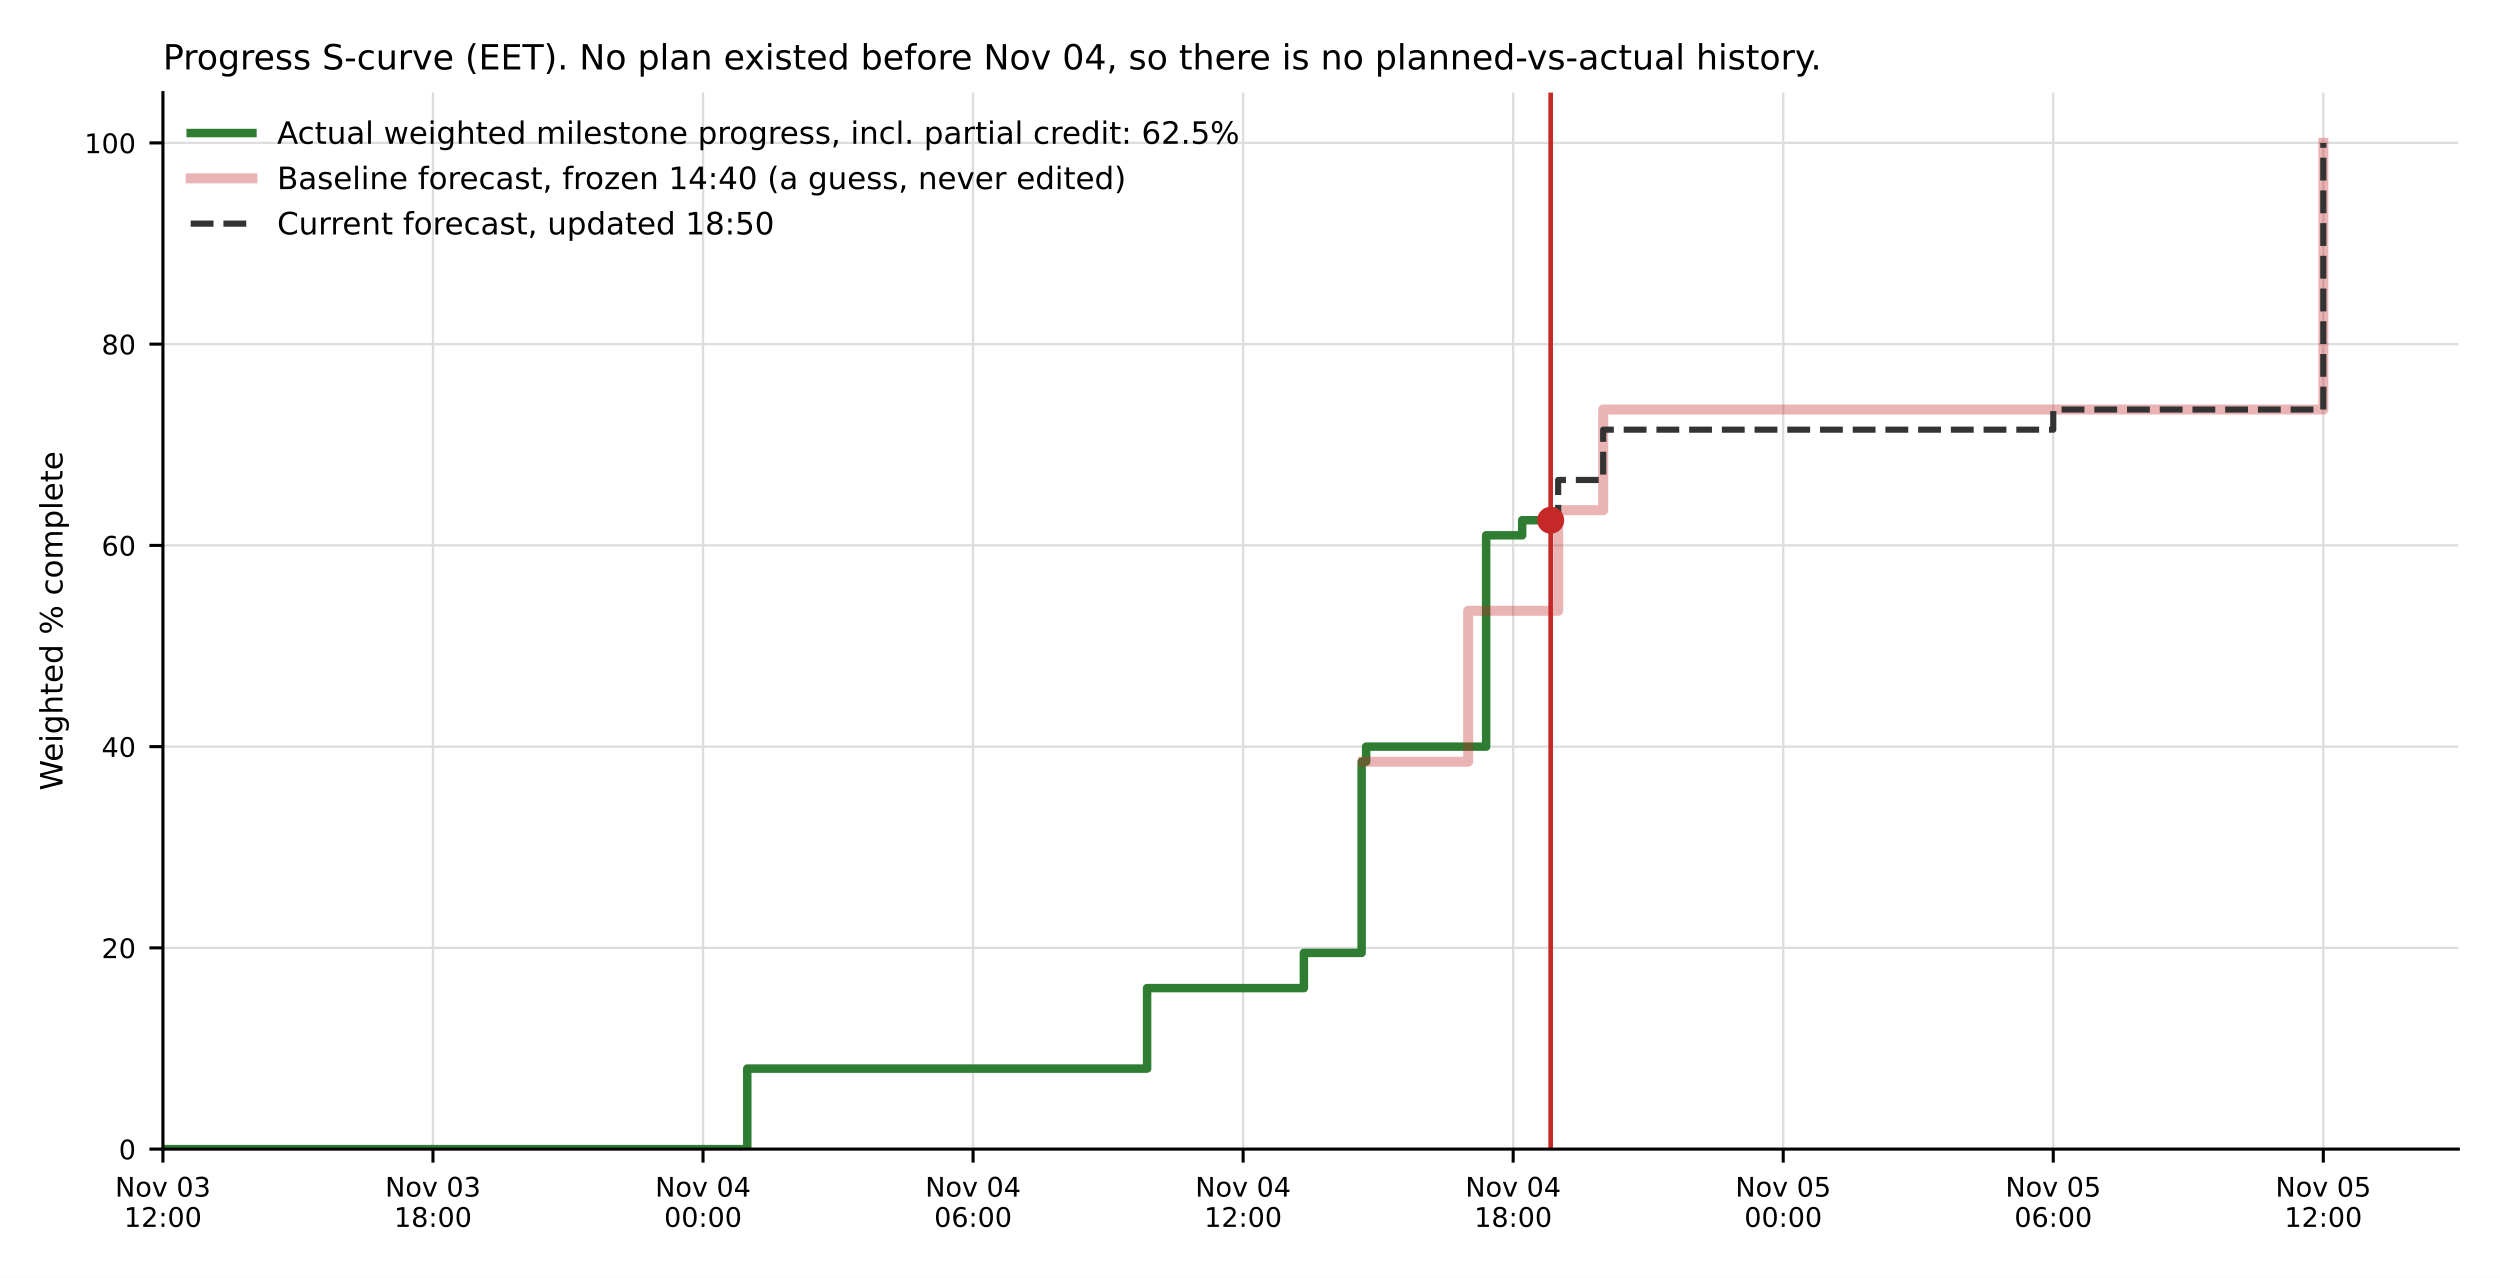
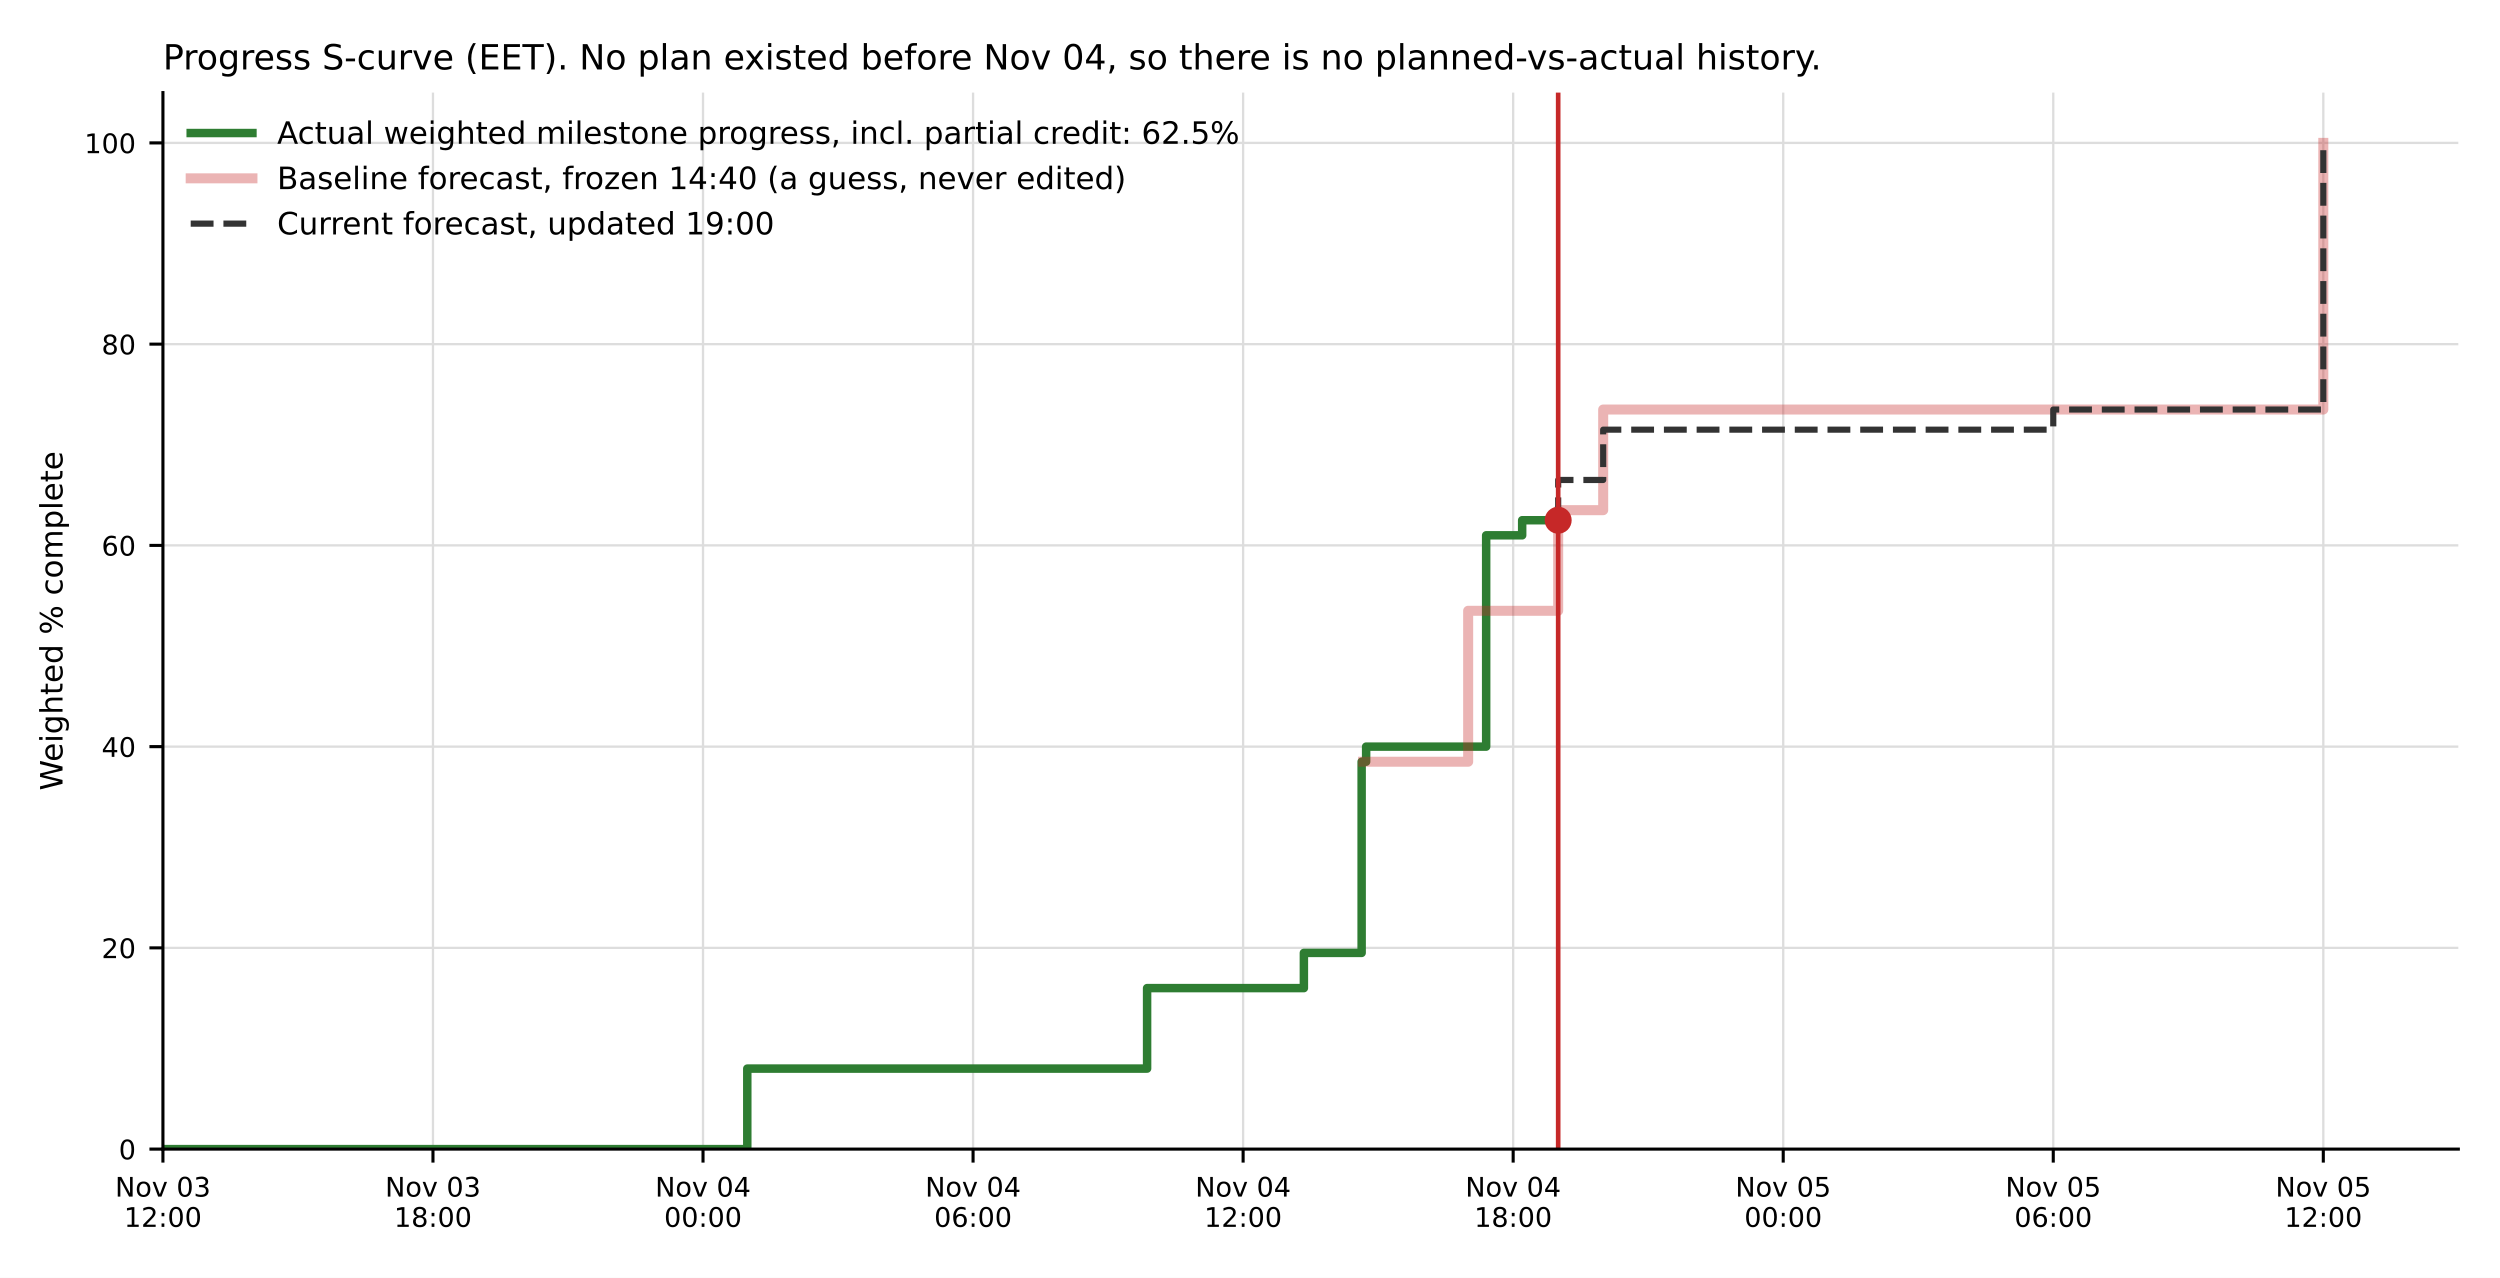
<svg xmlns="http://www.w3.org/2000/svg" xmlns:xlink="http://www.w3.org/1999/xlink" width="648pt" height="331.2pt" viewBox="0 0 648 331.2" version="1.1">
  <defs>
    <style type="text/css">*{stroke-linejoin: round; stroke-linecap: butt}</style>
  </defs>
  <g id="figure_1">
    <g id="patch_1">
      <path d="M 0 331.2  L 648 331.2  L 648 0  L 0 0  z " style="fill: #ffffff" />
    </g>
    <g id="axes_1">
      <g id="patch_2">
        <path d="M 42.23 297.848  L 637.2 297.848  L 637.2 24  L 42.23 24  z " style="fill: #ffffff" />
      </g>
      <g id="matplotlib.axis_1">
        <g id="xtick_1">
          <g id="line2d_1">
-             <path d="M 42.23 297.848  L 42.23 24  " clip-path="url(#pd8d249ce6c)" style="fill: none; stroke: #dddddd; stroke-width: 0.6; stroke-linecap: square" />
+             <path d="M 42.23 297.848  L 42.23 24  " clip-path="url(#p5f150c1190)" style="fill: none; stroke: #dddddd; stroke-width: 0.6; stroke-linecap: square" />
          </g>
          <g id="line2d_2">
            <defs>
-               <path id="m8fa16ad187" d="M 0 0  L 0 3.5  " style="stroke: #000000; stroke-width: 0.8" />
+               <path id="maadfd8b4d7" d="M 0 0  L 0 3.5  " style="stroke: #000000; stroke-width: 0.8" />
            </defs>
            <g>
-               <use xlink:href="#m8fa16ad187" x="42.23" y="297.848" style="stroke: #000000; stroke-width: 0.8" />
+               <use xlink:href="#maadfd8b4d7" x="42.23" y="297.848" style="stroke: #000000; stroke-width: 0.8" />
            </g>
          </g>
          <g id="text_1">
            <text style="font-size: 7px; font-family: 'DejaVu Sans'" transform="translate(29.83234 310.1669)">Nov 03</text>
            <text style="font-size: 7px; font-family: 'DejaVu Sans'" transform="translate(32.14344 318.0054)">12:00</text>
          </g>
        </g>
        <g id="xtick_2">
          <g id="line2d_3">
-             <path d="M 112.226 297.848  L 112.226 24  " clip-path="url(#pd8d249ce6c)" style="fill: none; stroke: #dddddd; stroke-width: 0.6; stroke-linecap: square" />
+             <path d="M 112.226 297.848  L 112.226 24  " clip-path="url(#p5f150c1190)" style="fill: none; stroke: #dddddd; stroke-width: 0.6; stroke-linecap: square" />
          </g>
          <g id="line2d_4">
            <g>
-               <use xlink:href="#m8fa16ad187" x="112.226" y="297.848" style="stroke: #000000; stroke-width: 0.8" />
+               <use xlink:href="#maadfd8b4d7" x="112.226" y="297.848" style="stroke: #000000; stroke-width: 0.8" />
            </g>
          </g>
          <g id="text_2">
            <text style="font-size: 7px; font-family: 'DejaVu Sans'" transform="translate(99.82881 310.1669)">Nov 03</text>
            <text style="font-size: 7px; font-family: 'DejaVu Sans'" transform="translate(102.1399 318.0054)">18:00</text>
          </g>
        </g>
        <g id="xtick_3">
          <g id="line2d_5">
-             <path d="M 182.223 297.848  L 182.223 24  " clip-path="url(#pd8d249ce6c)" style="fill: none; stroke: #dddddd; stroke-width: 0.6; stroke-linecap: square" />
+             <path d="M 182.223 297.848  L 182.223 24  " clip-path="url(#p5f150c1190)" style="fill: none; stroke: #dddddd; stroke-width: 0.6; stroke-linecap: square" />
          </g>
          <g id="line2d_6">
            <g>
-               <use xlink:href="#m8fa16ad187" x="182.223" y="297.848" style="stroke: #000000; stroke-width: 0.8" />
+               <use xlink:href="#maadfd8b4d7" x="182.223" y="297.848" style="stroke: #000000; stroke-width: 0.8" />
            </g>
          </g>
          <g id="text_3">
            <text style="font-size: 7px; font-family: 'DejaVu Sans'" transform="translate(169.8253 310.1669)">Nov 04</text>
            <text style="font-size: 7px; font-family: 'DejaVu Sans'" transform="translate(172.1364 318.0054)">00:00</text>
          </g>
        </g>
        <g id="xtick_4">
          <g id="line2d_7">
-             <path d="M 252.219 297.848  L 252.219 24  " clip-path="url(#pd8d249ce6c)" style="fill: none; stroke: #dddddd; stroke-width: 0.6; stroke-linecap: square" />
+             <path d="M 252.219 297.848  L 252.219 24  " clip-path="url(#p5f150c1190)" style="fill: none; stroke: #dddddd; stroke-width: 0.6; stroke-linecap: square" />
          </g>
          <g id="line2d_8">
            <g>
-               <use xlink:href="#m8fa16ad187" x="252.219" y="297.848" style="stroke: #000000; stroke-width: 0.8" />
+               <use xlink:href="#maadfd8b4d7" x="252.219" y="297.848" style="stroke: #000000; stroke-width: 0.8" />
            </g>
          </g>
          <g id="text_4">
            <text style="font-size: 7px; font-family: 'DejaVu Sans'" transform="translate(239.8218 310.1669)">Nov 04</text>
            <text style="font-size: 7px; font-family: 'DejaVu Sans'" transform="translate(242.1328 318.0054)">06:00</text>
          </g>
        </g>
        <g id="xtick_5">
          <g id="line2d_9">
-             <path d="M 322.216 297.848  L 322.216 24  " clip-path="url(#pd8d249ce6c)" style="fill: none; stroke: #dddddd; stroke-width: 0.6; stroke-linecap: square" />
+             <path d="M 322.216 297.848  L 322.216 24  " clip-path="url(#p5f150c1190)" style="fill: none; stroke: #dddddd; stroke-width: 0.6; stroke-linecap: square" />
          </g>
          <g id="line2d_10">
            <g>
-               <use xlink:href="#m8fa16ad187" x="322.216" y="297.848" style="stroke: #000000; stroke-width: 0.8" />
+               <use xlink:href="#maadfd8b4d7" x="322.216" y="297.848" style="stroke: #000000; stroke-width: 0.8" />
            </g>
          </g>
          <g id="text_5">
            <text style="font-size: 7px; font-family: 'DejaVu Sans'" transform="translate(309.8182 310.1669)">Nov 04</text>
            <text style="font-size: 7px; font-family: 'DejaVu Sans'" transform="translate(312.1293 318.0054)">12:00</text>
          </g>
        </g>
        <g id="xtick_6">
          <g id="line2d_11">
-             <path d="M 392.212 297.848  L 392.212 24  " clip-path="url(#pd8d249ce6c)" style="fill: none; stroke: #dddddd; stroke-width: 0.6; stroke-linecap: square" />
+             <path d="M 392.212 297.848  L 392.212 24  " clip-path="url(#p5f150c1190)" style="fill: none; stroke: #dddddd; stroke-width: 0.6; stroke-linecap: square" />
          </g>
          <g id="line2d_12">
            <g>
-               <use xlink:href="#m8fa16ad187" x="392.212" y="297.848" style="stroke: #000000; stroke-width: 0.8" />
+               <use xlink:href="#maadfd8b4d7" x="392.212" y="297.848" style="stroke: #000000; stroke-width: 0.8" />
            </g>
          </g>
          <g id="text_6">
            <text style="font-size: 7px; font-family: 'DejaVu Sans'" transform="translate(379.8147 310.1669)">Nov 04</text>
            <text style="font-size: 7px; font-family: 'DejaVu Sans'" transform="translate(382.1258 318.0054)">18:00</text>
          </g>
        </g>
        <g id="xtick_7">
          <g id="line2d_13">
-             <path d="M 462.209 297.848  L 462.209 24  " clip-path="url(#pd8d249ce6c)" style="fill: none; stroke: #dddddd; stroke-width: 0.6; stroke-linecap: square" />
+             <path d="M 462.209 297.848  L 462.209 24  " clip-path="url(#p5f150c1190)" style="fill: none; stroke: #dddddd; stroke-width: 0.6; stroke-linecap: square" />
          </g>
          <g id="line2d_14">
            <g>
-               <use xlink:href="#m8fa16ad187" x="462.209" y="297.848" style="stroke: #000000; stroke-width: 0.8" />
+               <use xlink:href="#maadfd8b4d7" x="462.209" y="297.848" style="stroke: #000000; stroke-width: 0.8" />
            </g>
          </g>
          <g id="text_7">
            <text style="font-size: 7px; font-family: 'DejaVu Sans'" transform="translate(449.8112 310.1669)">Nov 05</text>
            <text style="font-size: 7px; font-family: 'DejaVu Sans'" transform="translate(452.1223 318.0054)">00:00</text>
          </g>
        </g>
        <g id="xtick_8">
          <g id="line2d_15">
-             <path d="M 532.205 297.848  L 532.205 24  " clip-path="url(#pd8d249ce6c)" style="fill: none; stroke: #dddddd; stroke-width: 0.6; stroke-linecap: square" />
+             <path d="M 532.205 297.848  L 532.205 24  " clip-path="url(#p5f150c1190)" style="fill: none; stroke: #dddddd; stroke-width: 0.6; stroke-linecap: square" />
          </g>
          <g id="line2d_16">
            <g>
-               <use xlink:href="#m8fa16ad187" x="532.205" y="297.848" style="stroke: #000000; stroke-width: 0.8" />
+               <use xlink:href="#maadfd8b4d7" x="532.205" y="297.848" style="stroke: #000000; stroke-width: 0.8" />
            </g>
          </g>
          <g id="text_8">
            <text style="font-size: 7px; font-family: 'DejaVu Sans'" transform="translate(519.8076 310.1669)">Nov 05</text>
            <text style="font-size: 7px; font-family: 'DejaVu Sans'" transform="translate(522.1187 318.0054)">06:00</text>
          </g>
        </g>
        <g id="xtick_9">
          <g id="line2d_17">
-             <path d="M 602.202 297.848  L 602.202 24  " clip-path="url(#pd8d249ce6c)" style="fill: none; stroke: #dddddd; stroke-width: 0.6; stroke-linecap: square" />
+             <path d="M 602.202 297.848  L 602.202 24  " clip-path="url(#p5f150c1190)" style="fill: none; stroke: #dddddd; stroke-width: 0.6; stroke-linecap: square" />
          </g>
          <g id="line2d_18">
            <g>
-               <use xlink:href="#m8fa16ad187" x="602.202" y="297.848" style="stroke: #000000; stroke-width: 0.8" />
+               <use xlink:href="#maadfd8b4d7" x="602.202" y="297.848" style="stroke: #000000; stroke-width: 0.8" />
            </g>
          </g>
          <g id="text_9">
            <text style="font-size: 7px; font-family: 'DejaVu Sans'" transform="translate(589.8041 310.1669)">Nov 05</text>
            <text style="font-size: 7px; font-family: 'DejaVu Sans'" transform="translate(592.1152 318.0054)">12:00</text>
          </g>
        </g>
      </g>
      <g id="matplotlib.axis_2">
        <g id="ytick_1">
          <g id="line2d_19">
-             <path d="M 42.23 297.848  L 637.2 297.848  " clip-path="url(#pd8d249ce6c)" style="fill: none; stroke: #dddddd; stroke-width: 0.6; stroke-linecap: square" />
+             <path d="M 42.23 297.848  L 637.2 297.848  " clip-path="url(#p5f150c1190)" style="fill: none; stroke: #dddddd; stroke-width: 0.6; stroke-linecap: square" />
          </g>
          <g id="line2d_20">
            <defs>
-               <path id="mac4b923a48" d="M 0 0  L -3.5 0  " style="stroke: #000000; stroke-width: 0.8" />
+               <path id="m0e246b5dce" d="M 0 0  L -3.5 0  " style="stroke: #000000; stroke-width: 0.8" />
            </defs>
            <g>
-               <use xlink:href="#mac4b923a48" x="42.23" y="297.848" style="stroke: #000000; stroke-width: 0.8" />
+               <use xlink:href="#m0e246b5dce" x="42.23" y="297.848" style="stroke: #000000; stroke-width: 0.8" />
            </g>
          </g>
          <g id="text_10">
            <text style="font-size: 7px; font-family: 'DejaVu Sans'; text-anchor: end" x="35.23" y="300.507" transform="rotate(-0 35.23 300.5075)">0</text>
          </g>
        </g>
        <g id="ytick_2">
          <g id="line2d_21">
-             <path d="M 42.23 245.686  L 637.2 245.686  " clip-path="url(#pd8d249ce6c)" style="fill: none; stroke: #dddddd; stroke-width: 0.6; stroke-linecap: square" />
+             <path d="M 42.23 245.686  L 637.2 245.686  " clip-path="url(#p5f150c1190)" style="fill: none; stroke: #dddddd; stroke-width: 0.6; stroke-linecap: square" />
          </g>
          <g id="line2d_22">
            <g>
-               <use xlink:href="#mac4b923a48" x="42.23" y="245.686" style="stroke: #000000; stroke-width: 0.8" />
+               <use xlink:href="#m0e246b5dce" x="42.23" y="245.686" style="stroke: #000000; stroke-width: 0.8" />
            </g>
          </g>
          <g id="text_11">
            <text style="font-size: 7px; font-family: 'DejaVu Sans'; text-anchor: end" x="35.23" y="248.346" transform="rotate(-0 35.23 248.3459)">20</text>
          </g>
        </g>
        <g id="ytick_3">
          <g id="line2d_23">
-             <path d="M 42.23 193.525  L 637.2 193.525  " clip-path="url(#pd8d249ce6c)" style="fill: none; stroke: #dddddd; stroke-width: 0.6; stroke-linecap: square" />
+             <path d="M 42.23 193.525  L 637.2 193.525  " clip-path="url(#p5f150c1190)" style="fill: none; stroke: #dddddd; stroke-width: 0.6; stroke-linecap: square" />
          </g>
          <g id="line2d_24">
            <g>
-               <use xlink:href="#mac4b923a48" x="42.23" y="193.525" style="stroke: #000000; stroke-width: 0.8" />
+               <use xlink:href="#m0e246b5dce" x="42.23" y="193.525" style="stroke: #000000; stroke-width: 0.8" />
            </g>
          </g>
          <g id="text_12">
            <text style="font-size: 7px; font-family: 'DejaVu Sans'; text-anchor: end" x="35.23" y="196.184" transform="rotate(-0 35.23 196.1844)">40</text>
          </g>
        </g>
        <g id="ytick_4">
          <g id="line2d_25">
-             <path d="M 42.23 141.363  L 637.2 141.363  " clip-path="url(#pd8d249ce6c)" style="fill: none; stroke: #dddddd; stroke-width: 0.6; stroke-linecap: square" />
+             <path d="M 42.23 141.363  L 637.2 141.363  " clip-path="url(#p5f150c1190)" style="fill: none; stroke: #dddddd; stroke-width: 0.6; stroke-linecap: square" />
          </g>
          <g id="line2d_26">
            <g>
-               <use xlink:href="#mac4b923a48" x="42.23" y="141.363" style="stroke: #000000; stroke-width: 0.8" />
+               <use xlink:href="#m0e246b5dce" x="42.23" y="141.363" style="stroke: #000000; stroke-width: 0.8" />
            </g>
          </g>
          <g id="text_13">
            <text style="font-size: 7px; font-family: 'DejaVu Sans'; text-anchor: end" x="35.23" y="144.023" transform="rotate(-0 35.23 144.0229)">60</text>
          </g>
        </g>
        <g id="ytick_5">
          <g id="line2d_27">
-             <path d="M 42.23 89.202  L 637.2 89.202  " clip-path="url(#pd8d249ce6c)" style="fill: none; stroke: #dddddd; stroke-width: 0.6; stroke-linecap: square" />
+             <path d="M 42.23 89.202  L 637.2 89.202  " clip-path="url(#p5f150c1190)" style="fill: none; stroke: #dddddd; stroke-width: 0.6; stroke-linecap: square" />
          </g>
          <g id="line2d_28">
            <g>
-               <use xlink:href="#mac4b923a48" x="42.23" y="89.202" style="stroke: #000000; stroke-width: 0.8" />
+               <use xlink:href="#m0e246b5dce" x="42.23" y="89.202" style="stroke: #000000; stroke-width: 0.8" />
            </g>
          </g>
          <g id="text_14">
            <text style="font-size: 7px; font-family: 'DejaVu Sans'; text-anchor: end" x="35.23" y="91.861" transform="rotate(-0 35.23 91.86136)">80</text>
          </g>
        </g>
        <g id="ytick_6">
          <g id="line2d_29">
-             <path d="M 42.23 37.04  L 637.2 37.04  " clip-path="url(#pd8d249ce6c)" style="fill: none; stroke: #dddddd; stroke-width: 0.6; stroke-linecap: square" />
+             <path d="M 42.23 37.04  L 637.2 37.04  " clip-path="url(#p5f150c1190)" style="fill: none; stroke: #dddddd; stroke-width: 0.6; stroke-linecap: square" />
          </g>
          <g id="line2d_30">
            <g>
-               <use xlink:href="#mac4b923a48" x="42.23" y="37.04" style="stroke: #000000; stroke-width: 0.8" />
+               <use xlink:href="#m0e246b5dce" x="42.23" y="37.04" style="stroke: #000000; stroke-width: 0.8" />
            </g>
          </g>
          <g id="text_15">
            <text style="font-size: 7px; font-family: 'DejaVu Sans'; text-anchor: end" x="35.23" y="39.7" transform="rotate(-0 35.23 39.69983)">100</text>
          </g>
        </g>
        <g id="text_16">
          <text style="font-size: 8px; font-family: 'DejaVu Sans'; text-anchor: middle" x="16.205" y="160.924" transform="rotate(-90 16.205 160.924)">Weighted % complete</text>
        </g>
      </g>
      <g id="line2d_31">
-         <path d="M 42.23 297.848  L 193.695 297.848  L 193.695 276.983  L 297.328 276.983  L 297.328 256.119  L 337.965 256.119  L 337.965 246.991  L 352.937 246.991  L 352.937 236.558  L 352.937 236.558  L 352.937 197.437  L 354.103 197.437  L 354.103 193.525  L 385.213 193.525  L 385.213 177.876  L 385.213 177.876  L 385.213 138.755  L 394.546 138.755  L 394.546 134.843  L 401.934 134.843  " clip-path="url(#pd8d249ce6c)" style="fill: none; stroke: #2e7d32; stroke-width: 2.2; stroke-linecap: square" />
+         <path d="M 42.23 297.848  L 193.695 297.848  L 193.695 276.983  L 297.328 276.983  L 297.328 256.119  L 337.965 256.119  L 337.965 246.991  L 352.937 246.991  L 352.937 236.558  L 352.937 236.558  L 352.937 197.437  L 354.103 197.437  L 354.103 193.525  L 385.213 193.525  L 385.213 177.876  L 385.213 177.876  L 385.213 138.755  L 394.546 138.755  L 394.546 134.843  L 403.878 134.843  " clip-path="url(#p5f150c1190)" style="fill: none; stroke: #2e7d32; stroke-width: 2.2; stroke-linecap: square" />
      </g>
      <g id="line2d_32">
-         <path d="M 353.325 197.437  L 380.546 197.437  L 380.546 158.316  L 403.878 158.316  L 403.878 147.884  L 403.878 147.884  L 403.878 132.235  L 415.545 132.235  L 415.545 119.195  L 415.545 119.195  L 415.545 106.154  L 602.202 106.154  L 602.202 97.026  L 602.202 97.026  L 602.202 37.04  " clip-path="url(#pd8d249ce6c)" style="fill: none; stroke: #c62828; stroke-opacity: 0.35; stroke-width: 2.6; stroke-linecap: square" />
+         <path d="M 353.325 197.437  L 380.546 197.437  L 380.546 158.316  L 403.878 158.316  L 403.878 147.884  L 403.878 147.884  L 403.878 132.235  L 415.545 132.235  L 415.545 119.195  L 415.545 119.195  L 415.545 106.154  L 602.202 106.154  L 602.202 97.026  L 602.202 97.026  L 602.202 37.04  " clip-path="url(#p5f150c1190)" style="fill: none; stroke: #c62828; stroke-opacity: 0.35; stroke-width: 2.6; stroke-linecap: square" />
      </g>
      <g id="line2d_33">
-         <path d="M 401.934 134.843  L 403.878 134.843  L 403.878 124.411  L 415.545 124.411  L 415.545 111.371  L 532.205 111.371  L 532.205 106.154  L 602.202 106.154  L 602.202 97.026  L 602.202 97.026  L 602.202 37.04  " clip-path="url(#pd8d249ce6c)" style="fill: none; stroke-dasharray: 5.92,2.56; stroke-dashoffset: 0; stroke: #333333; stroke-width: 1.6" />
+         <path d="M 403.878 134.843  L 403.878 134.843  L 403.878 124.411  L 415.545 124.411  L 415.545 111.371  L 532.205 111.371  L 532.205 106.154  L 602.202 106.154  L 602.202 97.026  L 602.202 97.026  L 602.202 37.04  " clip-path="url(#p5f150c1190)" style="fill: none; stroke-dasharray: 5.92,2.56; stroke-dashoffset: 0; stroke: #333333; stroke-width: 1.6" />
      </g>
      <g id="line2d_34">
-         <path d="M 401.934 297.848  L 401.934 24  " clip-path="url(#pd8d249ce6c)" style="fill: none; stroke: #c62828; stroke-width: 1.2; stroke-linecap: square" />
+         <path d="M 403.878 297.848  L 403.878 24  " clip-path="url(#p5f150c1190)" style="fill: none; stroke: #c62828; stroke-width: 1.2; stroke-linecap: square" />
      </g>
      <g id="patch_3">
        <path d="M 42.23 297.848  L 42.23 24  " style="fill: none; stroke: #000000; stroke-width: 0.8; stroke-linejoin: miter; stroke-linecap: square" />
      </g>
      <g id="patch_4">
        <path d="M 42.23 297.848  L 637.2 297.848  " style="fill: none; stroke: #000000; stroke-width: 0.8; stroke-linejoin: miter; stroke-linecap: square" />
      </g>
      <g id="text_17">
        <text style="font-size: 9px; font-family: 'DejaVu Sans'; text-anchor: start" x="42.23" y="18" transform="rotate(-0 42.23 18)">Progress S-curve (EET). No plan existed before Nov 04, so there is no planned-vs-actual history.</text>
      </g>
      <g id="PathCollection_1">
        <defs>
-           <path id="mcc638e3c03" d="M 0 3  C 0.796 3 1.559 2.684 2.121 2.121  C 2.684 1.559 3 0.796 3 0  C 3 -0.796 2.684 -1.559 2.121 -2.121  C 1.559 -2.684 0.796 -3 0 -3  C -0.796 -3 -1.559 -2.684 -2.121 -2.121  C -2.684 -1.559 -3 -0.796 -3 0  C -3 0.796 -2.684 1.559 -2.121 2.121  C -1.559 2.684 -0.796 3 0 3  z " style="stroke: #c62828" />
+           <path id="m00cb6e5a1f" d="M 0 3  C 0.796 3 1.559 2.684 2.121 2.121  C 2.684 1.559 3 0.796 3 0  C 3 -0.796 2.684 -1.559 2.121 -2.121  C 1.559 -2.684 0.796 -3 0 -3  C -0.796 -3 -1.559 -2.684 -2.121 -2.121  C -2.684 -1.559 -3 -0.796 -3 0  C -3 0.796 -2.684 1.559 -2.121 2.121  C -1.559 2.684 -0.796 3 0 3  z " style="stroke: #c62828" />
        </defs>
-         <g clip-path="url(#pd8d249ce6c)">
-           <use xlink:href="#mcc638e3c03" x="401.934" y="134.843" style="fill: #c62828; stroke: #c62828" />
+         <g clip-path="url(#p5f150c1190)">
+           <use xlink:href="#m00cb6e5a1f" x="403.878" y="134.843" style="fill: #c62828; stroke: #c62828" />
        </g>
      </g>
      <g id="legend_1">
        <g id="line2d_35">
          <path d="M 49.43 34.479  L 57.43 34.479  L 65.43 34.479  " style="fill: none; stroke: #2e7d32; stroke-width: 2.2; stroke-linecap: square" />
        </g>
        <g id="text_18">
          <text style="font-size: 8px; font-family: 'DejaVu Sans'; text-anchor: start" x="71.83" y="37.279" transform="rotate(-0 71.83 37.27875)">Actual weighted milestone progress, incl. partial credit: 62.5%</text>
        </g>
        <g id="line2d_36">
          <path d="M 49.43 46.221  L 57.43 46.221  L 65.43 46.221  " style="fill: none; stroke: #c62828; stroke-opacity: 0.35; stroke-width: 2.6; stroke-linecap: square" />
        </g>
        <g id="text_19">
          <text style="font-size: 8px; font-family: 'DejaVu Sans'; text-anchor: start" x="71.83" y="49.021" transform="rotate(-0 71.83 49.02125)">Baseline forecast, frozen 14:40 (a guess, never edited)</text>
        </g>
        <g id="line2d_37">
          <path d="M 49.43 57.964  L 57.43 57.964  L 65.43 57.964  " style="fill: none; stroke-dasharray: 5.92,2.56; stroke-dashoffset: 0; stroke: #333333; stroke-width: 1.6" />
        </g>
        <g id="text_20">
-           <text style="font-size: 8px; font-family: 'DejaVu Sans'; text-anchor: start" x="71.83" y="60.764" transform="rotate(-0 71.83 60.76375)">Current forecast, updated 18:50</text>
+           <text style="font-size: 8px; font-family: 'DejaVu Sans'; text-anchor: start" x="71.83" y="60.764" transform="rotate(-0 71.83 60.76375)">Current forecast, updated 19:00</text>
        </g>
      </g>
    </g>
  </g>
  <defs>
-     <clipPath id="pd8d249ce6c">
+     <clipPath id="p5f150c1190">
      <rect x="42.23" y="24" width="594.97" height="273.848" />
    </clipPath>
  </defs>
</svg>
